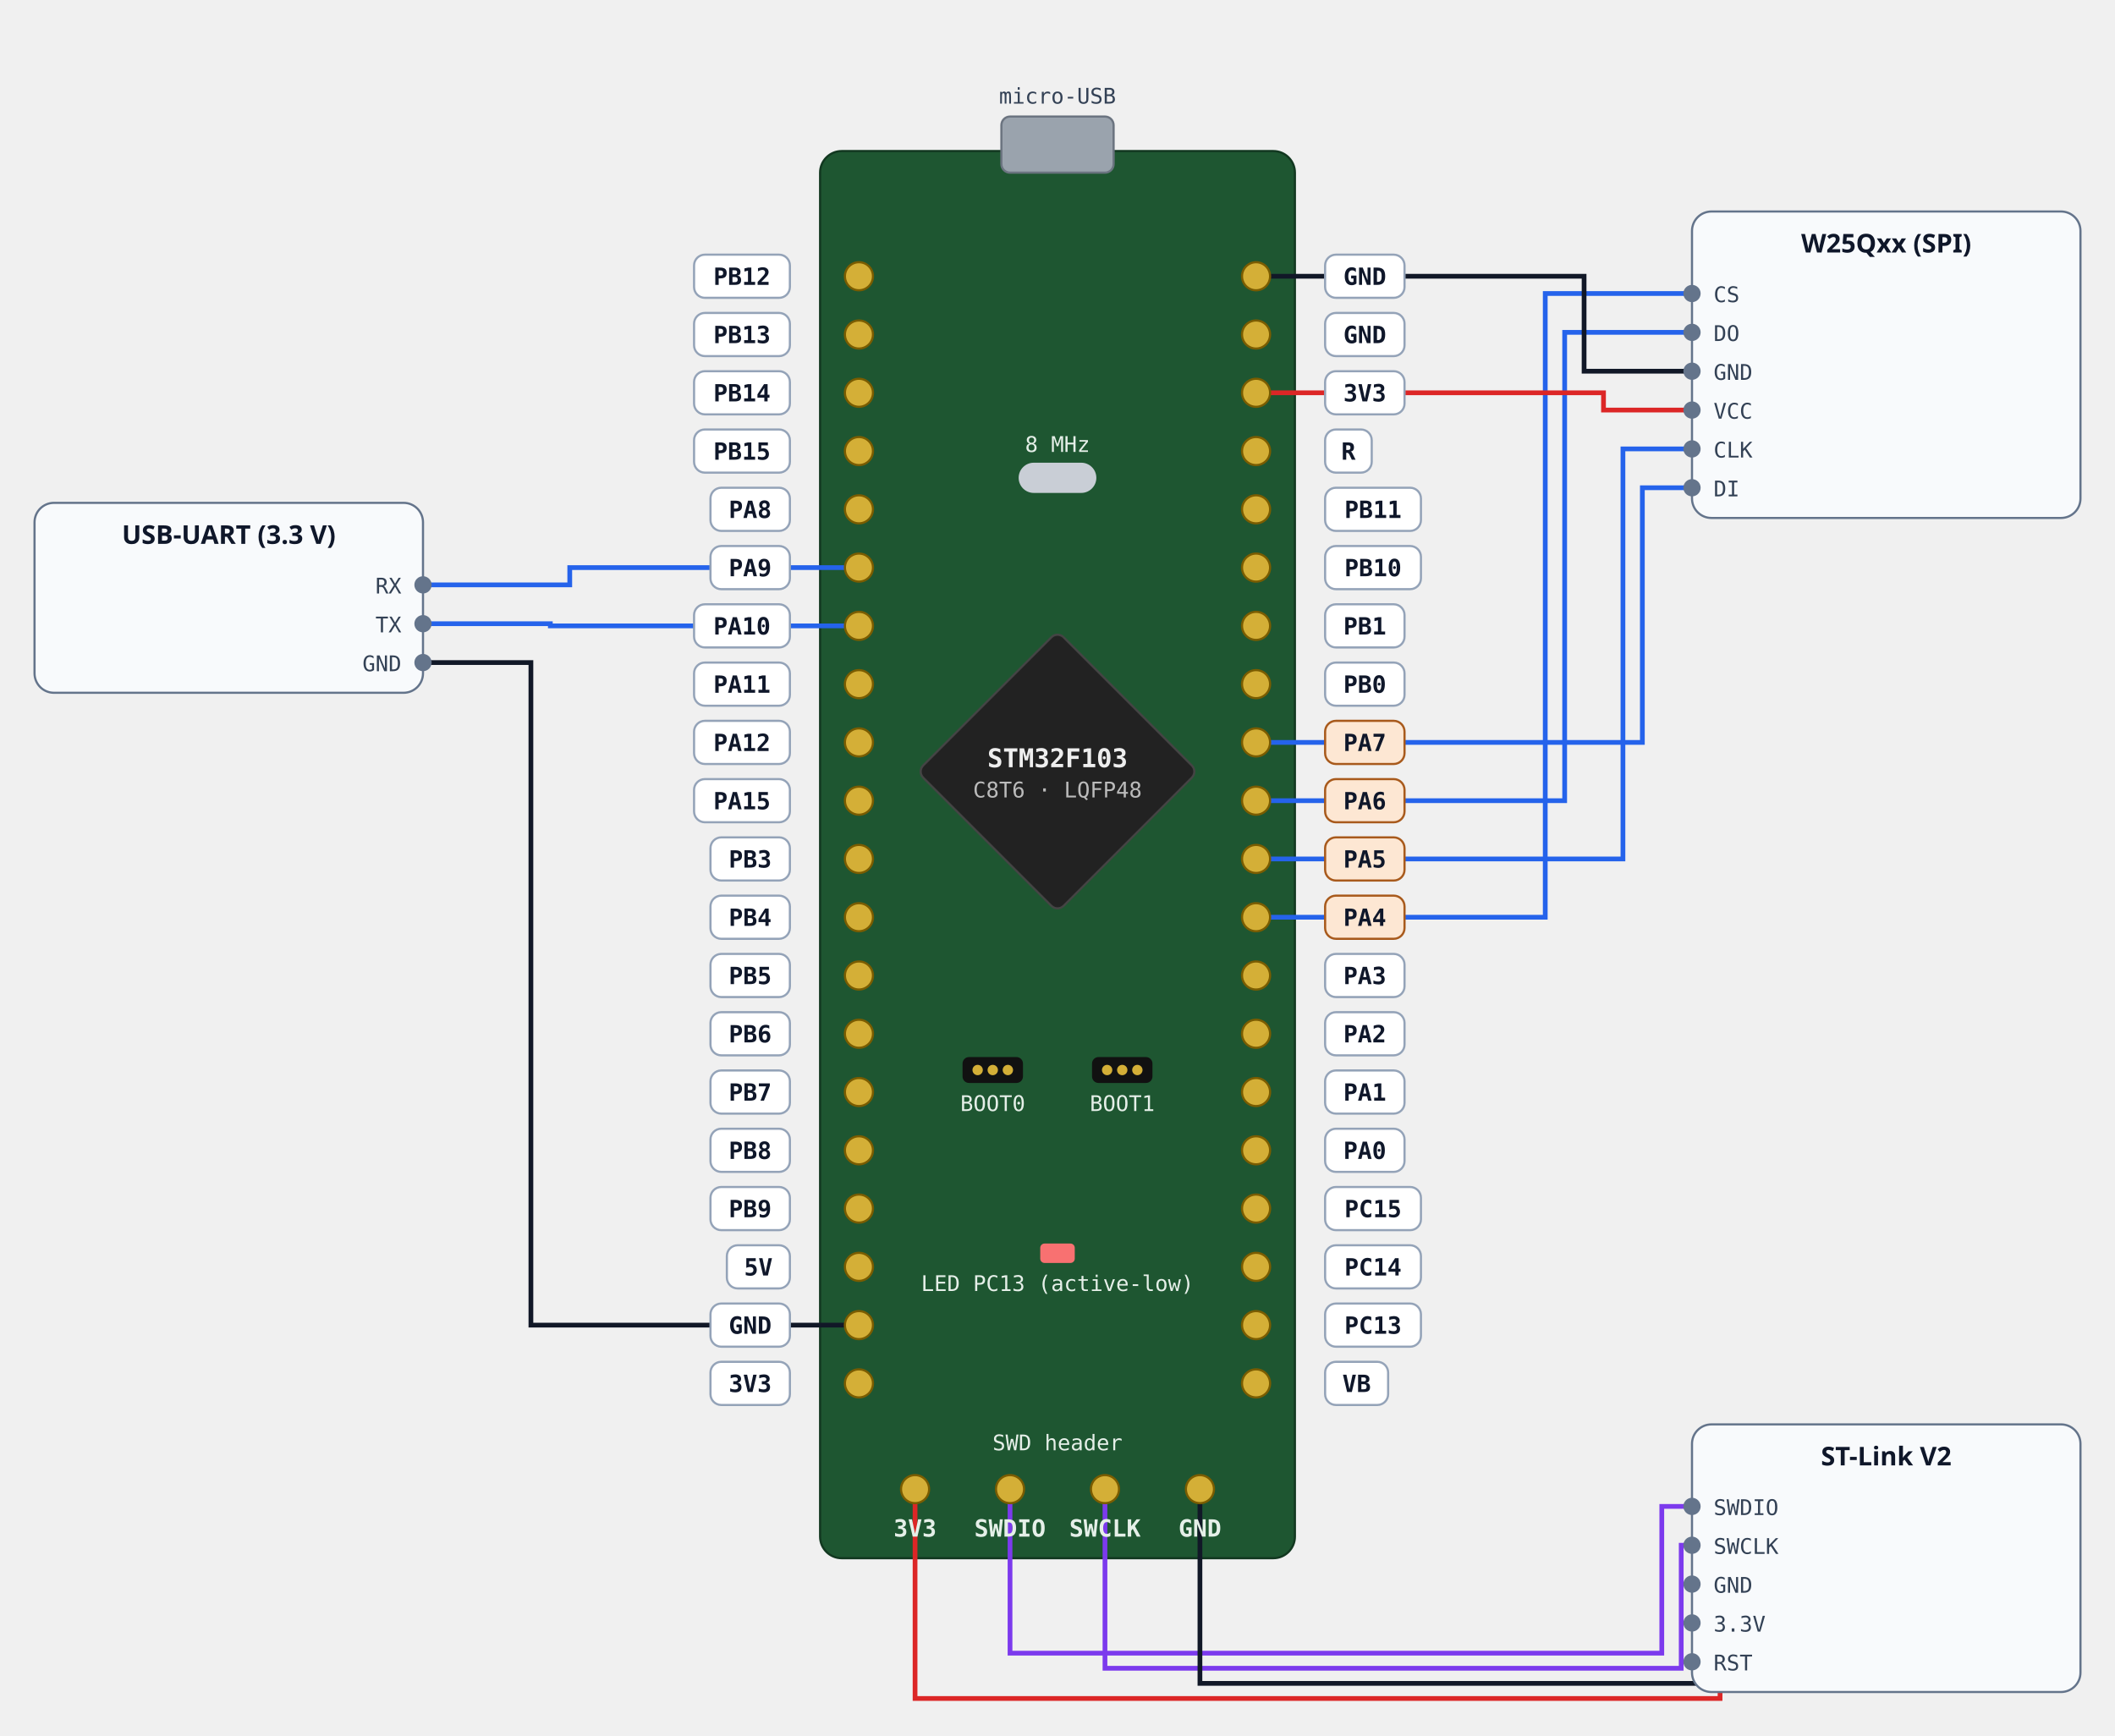
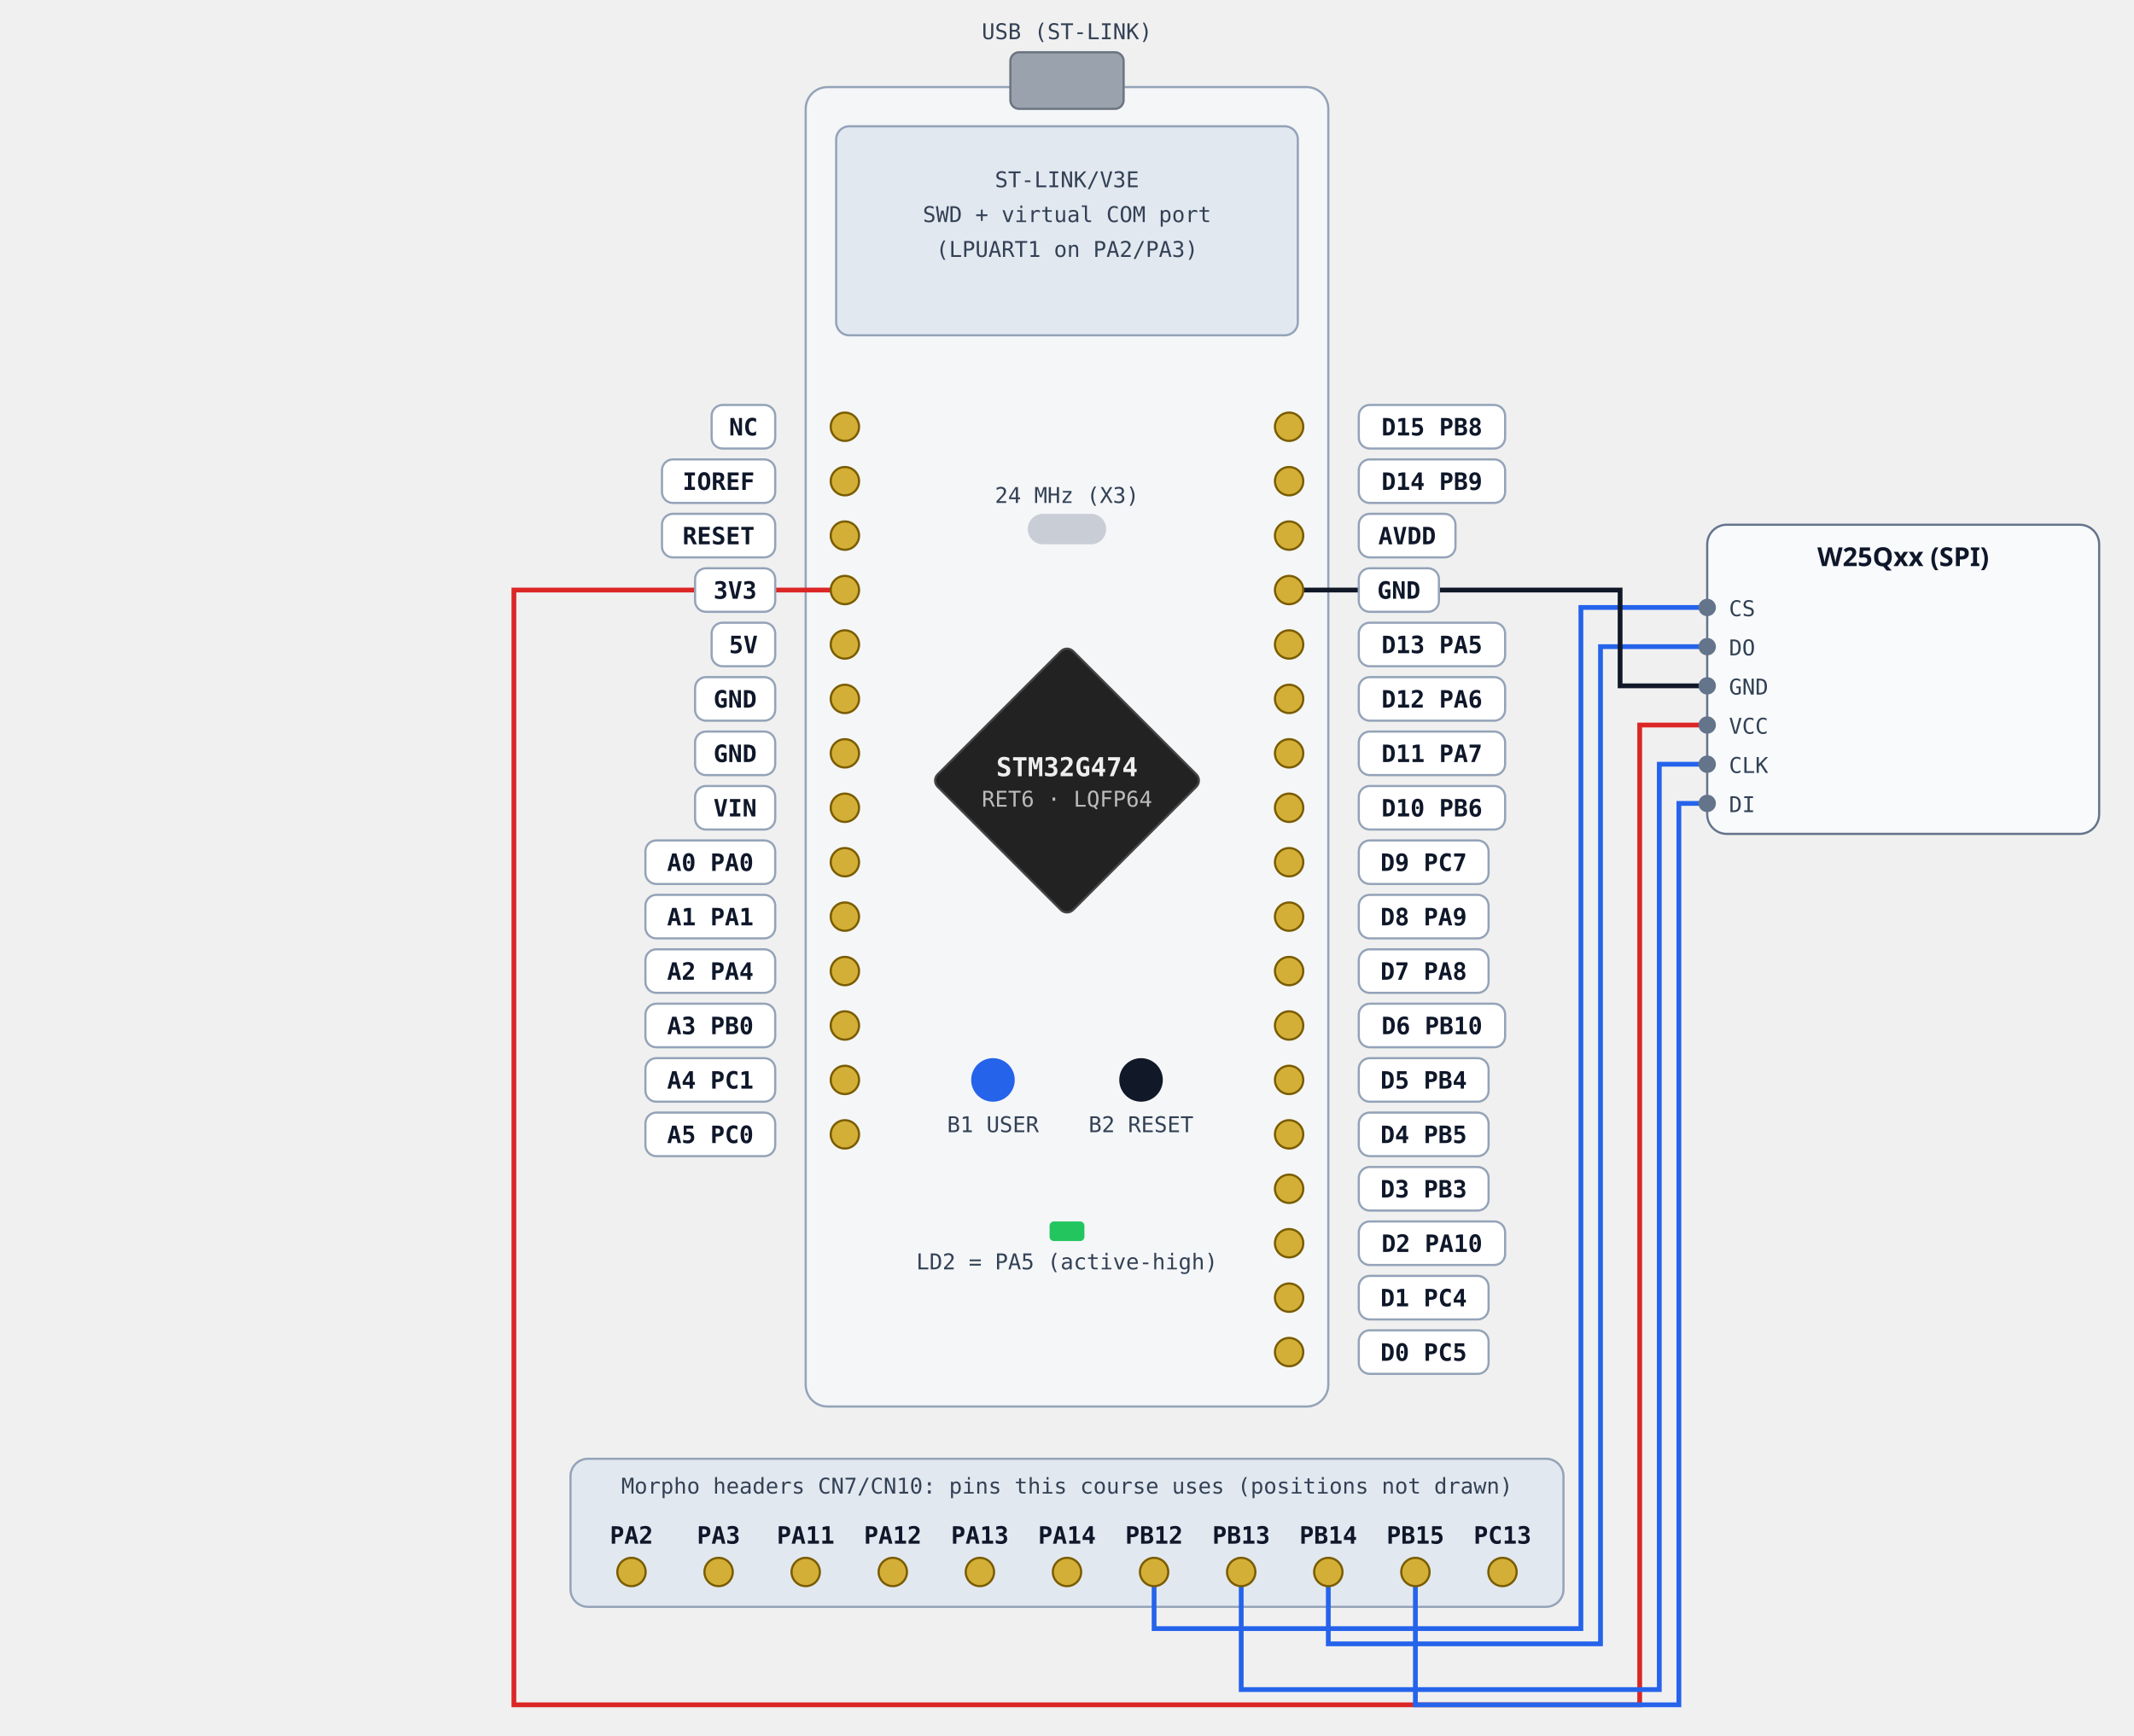
- <svg xmlns="http://www.w3.org/2000/svg" class="po-svg" viewBox="0 0 980 804" role="img" aria-label="Example 07: W25Qxx flash on SPI1 (CS PA4, CLK PA5, DO PA6, DI PA7)">
-   <style>text{font-family:Inter,Segoe UI,Arial,sans-serif}.po-board{fill:#1e5631;stroke:#123820}.po-usb{fill:#9aa3ad;stroke:#6b7480}
+ <svg xmlns="http://www.w3.org/2000/svg" class="po-svg" viewBox="0 0 980 797" role="img" aria-label="Example 07: W25Qxx flash on SPI2 (CS PB12, CLK PB13, DO PB14, DI PB15; Morpho)">
+   <style>text{font-family:Inter,Segoe UI,Arial,sans-serif}.po-board{fill:#f4f6f8;stroke:#94a3b8}.po-usb{fill:#9aa3ad;stroke:#6b7480}
+ .po-stlink,.po-morpho{fill:#e2e8f0;stroke:#94a3b8}.po-btn.b1{fill:#2563eb}.po-btn.b2{fill:#111827}
.po-chip{fill:#222;stroke:#444}.po-chip-lbl{fill:#eee;font:700 12px monospace}.po-chip-sub{fill:#bbb;font:10px monospace}
- .po-xtal{fill:#c9ced6}.po-jumper rect{fill:#111}.po-jumper circle{fill:#d4af37}.po-led rect{fill:#f87171}
- .po-part-lbl{fill:#e5efe8;font:10px monospace}.po-usb-lbl{fill:#334155;font:10px monospace}.po-name.po-swd{fill:#e5efe8}.po-dot{fill:#d4af37;stroke:#7a5c00}.po-tag{fill:#fff;stroke:#94a3b8}
+ .po-xtal{fill:#c9ced6}.po-led rect{fill:#22c55e}
+ .po-part-lbl{fill:#334155;font:10px monospace}.po-usb-lbl{fill:#334155;font:10px monospace}.po-name.po-swd{fill:#0f172a}.po-dot{fill:#d4af37;stroke:#7a5c00}.po-tag{fill:#fff;stroke:#94a3b8}
.po-name{fill:#0f172a;font:700 11px monospace}.po-fn{fill:#475569;font:10px monospace}.po-pin.hl .po-tag{fill:#fde7d3;stroke:#a85a1c}
.po-ext rect{fill:#f8fafc;stroke:#64748b}.po-ext-title{fill:#0f172a;font:700 12px sans-serif}.po-ext-pin{fill:#64748b}
.po-ext-lbl{fill:#334155;font:10px monospace}.po-wire{fill:none;stroke-width:2.2;stroke:#2563eb}.po-wire.k-power{stroke:#dc2626}
.po-wire.k-ground{stroke:#111827}.po-wire.k-swd{stroke:#7c3aed}</style>
-   <rect class="po-board" x="380" y="70" width="220" height="652" rx="10" />
-   <rect class="po-usb" x="464" y="54" width="52" height="26" rx="4" />
-   <text class="po-usb-lbl" x="490" y="48" text-anchor="middle">micro-USB</text>
-   <g transform="rotate(45 490 357.5)">
-     <rect class="po-chip" x="444" y="311.5" width="92" height="92" rx="4" />
-   </g>
-   <text class="po-chip-lbl" x="490" y="355.5" text-anchor="middle">STM32F103</text>
-   <text class="po-chip-sub" x="490" y="369.5" text-anchor="middle">C8T6 · LQFP48</text>
-   <rect class="po-xtal" x="472" y="214.4" width="36" height="14" rx="7" />
-   <text class="po-part-lbl" x="490" y="209.4" text-anchor="middle">8 MHz</text>
-   <g class="po-jumper">
-     <rect x="446" y="489.8" width="28" height="12" rx="3" />
-     <circle cx="453" cy="495.8" r="2.4" />
-     <circle cx="460" cy="495.8" r="2.4" />
-     <circle cx="467" cy="495.8" r="2.4" />
-   </g>
-   <text class="po-part-lbl" x="460" y="514.8" text-anchor="middle">BOOT0</text>
-   <g class="po-jumper">
-     <rect x="506" y="489.8" width="28" height="12" rx="3" />
-     <circle cx="513" cy="495.8" r="2.4" />
-     <circle cx="520" cy="495.8" r="2.4" />
-     <circle cx="527" cy="495.8" r="2.4" />
-   </g>
-   <text class="po-part-lbl" x="520" y="514.8" text-anchor="middle">BOOT1</text>
+   <rect class="po-board" x="370" y="40" width="240" height="606" rx="10" />
+   <rect class="po-usb" x="464" y="24" width="52" height="26" rx="4" />
+   <text class="po-usb-lbl" x="490" y="18" text-anchor="middle">USB (ST-LINK)</text>
+   <rect class="po-stlink" x="384" y="58" width="212" height="96" rx="6" />
+   <text class="po-part-lbl" x="490" y="86" text-anchor="middle">ST-LINK/V3E</text>
+   <text class="po-part-lbl" x="490" y="102" text-anchor="middle">SWD + virtual COM port</text>
+   <text class="po-part-lbl" x="490" y="118" text-anchor="middle">(LPUART1 on PA2/PA3)</text>
+   <g transform="rotate(45 490 358.5)">
+     <rect class="po-chip" x="446" y="314.5" width="88" height="88" rx="4" />
+   </g>
+   <text class="po-chip-lbl" x="490" y="356.5" text-anchor="middle">STM32G474</text>
+   <text class="po-chip-sub" x="490" y="370.5" text-anchor="middle">RET6 · LQFP64</text>
+   <rect class="po-xtal" x="472" y="236" width="36" height="14" rx="7" />
+   <text class="po-part-lbl" x="490" y="231" text-anchor="middle">24 MHz (X3)</text>
+   <circle class="po-btn b1" cx="456" cy="496" r="10" />
+   <text class="po-part-lbl" x="456" y="520" text-anchor="middle">B1 USER</text>
+   <circle class="po-btn b2" cx="524" cy="496" r="10" />
+   <text class="po-part-lbl" x="524" y="520" text-anchor="middle">B2 RESET</text>
  <g class="po-led">
-     <rect x="482" y="576.2" width="16" height="9" rx="2" />
-   </g>
-   <text class="po-part-lbl" x="490" y="598.2" text-anchor="middle">LED PC13 (active-low)</text>
-   <text class="po-part-lbl" x="490" y="672" text-anchor="middle">SWD header</text>
-   <path class="po-wire k-signal" d="M398,263 H264 V271 H196" />
-   <path class="po-wire k-signal" d="M398,290 H255 V289 H196" />
-   <path class="po-wire k-ground" d="M398,614 H246 V307 H196" />
-   <path class="po-wire k-signal" d="M582,425 H716 V136 H784" />
-   <path class="po-wire k-signal" d="M582,371 H725 V154 H784" />
-   <path class="po-wire k-ground" d="M582,128 H734 V172 H784" />
-   <path class="po-wire k-power" d="M582,182 H743 V190 H784" />
-   <path class="po-wire k-signal" d="M582,398 H752 V208 H784" />
-   <path class="po-wire k-signal" d="M582,344 H761 V226 H784" />
-   <path class="po-wire k-swd" d="M468,690 V766 H770 V698 H784" />
-   <path class="po-wire k-swd" d="M512,690 V773 H779 V716 H784" />
-   <path class="po-wire k-ground" d="M556,690 V780 H788 V734 H784" />
-   <path class="po-wire k-power" d="M424,690 V787 H797 V752 H784" />
-   <g class="po-pin c-ft" data-pin="PB12" tabindex="0" role="button" aria-label="PB12" data-tip="PB12 — SPI2_NSS, I2C2_SMBA, USART3_CK, TIM1_BKIN">
-     <circle class="po-dot" cx="398" cy="128" r="6.5" />
-     <rect class="po-tag" x="321.6" y="118" width="44.4" height="20" rx="5" />
-     <text class="po-name" x="343.8" y="132" text-anchor="middle">PB12</text>
-   </g>
-   <g class="po-pin c-ft" data-pin="PB13" tabindex="0" role="button" aria-label="PB13" data-tip="PB13 — SPI2_SCK, USART3_CTS, TIM1_CH1N">
-     <circle class="po-dot" cx="398" cy="155" r="6.5" />
-     <rect class="po-tag" x="321.6" y="145" width="44.4" height="20" rx="5" />
-     <text class="po-name" x="343.8" y="159" text-anchor="middle">PB13</text>
-   </g>
-   <g class="po-pin c-ft" data-pin="PB14" tabindex="0" role="button" aria-label="PB14" data-tip="PB14 — SPI2_MISO, USART3_RTS, TIM1_CH2N">
-     <circle class="po-dot" cx="398" cy="182" r="6.5" />
-     <rect class="po-tag" x="321.6" y="172" width="44.4" height="20" rx="5" />
-     <text class="po-name" x="343.8" y="186" text-anchor="middle">PB14</text>
-   </g>
-   <g class="po-pin c-ft" data-pin="PB15" tabindex="0" role="button" aria-label="PB15" data-tip="PB15 — SPI2_MOSI, TIM1_CH3N">
-     <circle class="po-dot" cx="398" cy="209" r="6.5" />
-     <rect class="po-tag" x="321.6" y="199" width="44.4" height="20" rx="5" />
-     <text class="po-name" x="343.8" y="213" text-anchor="middle">PB15</text>
-   </g>
-   <g class="po-pin c-ft" data-pin="PA8" tabindex="0" role="button" aria-label="PA8" data-tip="PA8 — USART1_CK, TIM1_CH1, MCO">
-     <circle class="po-dot" cx="398" cy="236" r="6.5" />
-     <rect class="po-tag" x="329.2" y="226" width="36.8" height="20" rx="5" />
-     <text class="po-name" x="347.6" y="240" text-anchor="middle">PA8</text>
-   </g>
-   <g class="po-pin c-ft" data-pin="PA9" tabindex="0" role="button" aria-label="PA9" data-tip="PA9 — USART1_TX, TIM1_CH2">
-     <circle class="po-dot" cx="398" cy="263" r="6.5" />
-     <rect class="po-tag" x="329.2" y="253" width="36.8" height="20" rx="5" />
-     <text class="po-name" x="347.6" y="267" text-anchor="middle">PA9</text>
-   </g>
-   <g class="po-pin c-ft" data-pin="PA10" tabindex="0" role="button" aria-label="PA10" data-tip="PA10 — USART1_RX, TIM1_CH3">
-     <circle class="po-dot" cx="398" cy="290" r="6.5" />
-     <rect class="po-tag" x="321.6" y="280" width="44.4" height="20" rx="5" />
-     <text class="po-name" x="343.8" y="294" text-anchor="middle">PA10</text>
-   </g>
-   <g class="po-pin c-ft" data-pin="PA11" tabindex="0" role="button" aria-label="PA11" data-tip="PA11 — USART1_CTS, USBDM, CAN_RX, TIM1_CH4">
-     <circle class="po-dot" cx="398" cy="317" r="6.5" />
-     <rect class="po-tag" x="321.6" y="307" width="44.4" height="20" rx="5" />
-     <text class="po-name" x="343.8" y="321" text-anchor="middle">PA11</text>
-   </g>
-   <g class="po-pin c-ft" data-pin="PA12" tabindex="0" role="button" aria-label="PA12" data-tip="PA12 — USART1_RTS, USBDP, CAN_TX, TIM1_ETR">
-     <circle class="po-dot" cx="398" cy="344" r="6.5" />
-     <rect class="po-tag" x="321.6" y="334" width="44.4" height="20" rx="5" />
-     <text class="po-name" x="343.8" y="348" text-anchor="middle">PA12</text>
-   </g>
-   <g class="po-pin c-ft" data-pin="PA15" tabindex="0" role="button" aria-label="PA15" data-tip="PA15 — JTDI">
-     <circle class="po-dot" cx="398" cy="371" r="6.5" />
-     <rect class="po-tag" x="321.6" y="361" width="44.4" height="20" rx="5" />
-     <text class="po-name" x="343.8" y="375" text-anchor="middle">PA15</text>
-   </g>
-   <g class="po-pin c-ft" data-pin="PB3" tabindex="0" role="button" aria-label="PB3" data-tip="PB3 — JTDO, TRACESWO">
-     <circle class="po-dot" cx="398" cy="398" r="6.5" />
-     <rect class="po-tag" x="329.2" y="388" width="36.8" height="20" rx="5" />
-     <text class="po-name" x="347.6" y="402" text-anchor="middle">PB3</text>
-   </g>
-   <g class="po-pin c-ft" data-pin="PB4" tabindex="0" role="button" aria-label="PB4" data-tip="PB4 — NJTRST">
-     <circle class="po-dot" cx="398" cy="425" r="6.5" />
-     <rect class="po-tag" x="329.2" y="415" width="36.8" height="20" rx="5" />
-     <text class="po-name" x="347.6" y="429" text-anchor="middle">PB4</text>
-   </g>
-   <g class="po-pin c-nft" data-pin="PB5" tabindex="0" role="button" aria-label="PB5" data-tip="PB5 — I2C1_SMBA">
-     <circle class="po-dot" cx="398" cy="452" r="6.5" />
-     <rect class="po-tag" x="329.2" y="442" width="36.8" height="20" rx="5" />
-     <text class="po-name" x="347.6" y="456" text-anchor="middle">PB5</text>
-   </g>
-   <g class="po-pin c-ft" data-pin="PB6" tabindex="0" role="button" aria-label="PB6" data-tip="PB6 — I2C1_SCL, TIM4_CH1">
-     <circle class="po-dot" cx="398" cy="479" r="6.5" />
-     <rect class="po-tag" x="329.2" y="469" width="36.8" height="20" rx="5" />
-     <text class="po-name" x="347.6" y="483" text-anchor="middle">PB6</text>
-   </g>
-   <g class="po-pin c-ft" data-pin="PB7" tabindex="0" role="button" aria-label="PB7" data-tip="PB7 — I2C1_SDA, TIM4_CH2">
-     <circle class="po-dot" cx="398" cy="506" r="6.5" />
-     <rect class="po-tag" x="329.2" y="496" width="36.8" height="20" rx="5" />
-     <text class="po-name" x="347.6" y="510" text-anchor="middle">PB7</text>
-   </g>
-   <g class="po-pin c-ft" data-pin="PB8" tabindex="0" role="button" aria-label="PB8" data-tip="PB8 — TIM4_CH3">
-     <circle class="po-dot" cx="398" cy="533" r="6.5" />
-     <rect class="po-tag" x="329.2" y="523" width="36.8" height="20" rx="5" />
-     <text class="po-name" x="347.6" y="537" text-anchor="middle">PB8</text>
-   </g>
-   <g class="po-pin c-ft" data-pin="PB9" tabindex="0" role="button" aria-label="PB9" data-tip="PB9 — TIM4_CH4">
-     <circle class="po-dot" cx="398" cy="560" r="6.5" />
-     <rect class="po-tag" x="329.2" y="550" width="36.8" height="20" rx="5" />
-     <text class="po-name" x="347.6" y="564" text-anchor="middle">PB9</text>
-   </g>
-   <g class="po-pin c-power" data-pin="5V" tabindex="0" role="button" aria-label="5V" data-tip="5V — From USB (through a diode on most boards) or an external 5 V supply. Never connect two supplies at once.">
-     <circle class="po-dot" cx="398" cy="587" r="6.5" />
-     <rect class="po-tag" x="336.8" y="577" width="29.2" height="20" rx="5" />
-     <text class="po-name" x="351.4" y="591" text-anchor="middle">5V</text>
+     <rect x="482" y="561" width="16" height="9" rx="2" />
+   </g>
+   <text class="po-part-lbl" x="490" y="583" text-anchor="middle">LD2 = PA5 (active-high)</text>
+   <rect class="po-morpho" x="262" y="670" width="456" height="68" rx="8" />
+   <text class="po-part-lbl" x="490" y="686" text-anchor="middle">Morpho headers CN7/CN10: pins this course uses (positions not drawn)</text>
+   <path class="po-wire k-signal" d="M530,722 V748 H726 V279 H784" />
+   <path class="po-wire k-signal" d="M610,722 V755 H735 V297 H784" />
+   <path class="po-wire k-ground" d="M592,271 H744 V315 H784" />
+   <path class="po-wire k-power" d="M388,271 H236 V783 H753 V333 H784" />
+   <path class="po-wire k-signal" d="M570,722 V776 H762 V351 H784" />
+   <path class="po-wire k-signal" d="M650,722 V783 H771 V369 H784" />
+   <g class="po-pin c-control" data-pin="NC" tabindex="0" role="button" aria-label="NC" data-tip="NC — Not connected.">
+     <circle class="po-dot" cx="388" cy="196" r="6.5" />
+     <rect class="po-tag" x="326.8" y="186" width="29.2" height="20" rx="5" />
+     <text class="po-name" x="341.4" y="200" text-anchor="middle">NC</text>
+   </g>
+   <g class="po-pin c-power" data-pin="IOREF" tabindex="0" role="button" aria-label="IOREF" data-tip="IOREF — I/O reference voltage for shields: 3.3 V on this board.">
+     <circle class="po-dot" cx="388" cy="221" r="6.5" />
+     <rect class="po-tag" x="304" y="211" width="52" height="20" rx="5" />
+     <text class="po-name" x="330" y="225" text-anchor="middle">IOREF</text>
+   </g>
+   <g class="po-pin c-control" data-pin="RESET" tabindex="0" role="button" aria-label="RESET" data-tip="RESET — NRST: pull low to reset the STM32. The black B2 button does the same.">
+     <circle class="po-dot" cx="388" cy="246" r="6.5" />
+     <rect class="po-tag" x="304" y="236" width="52" height="20" rx="5" />
+     <text class="po-name" x="330" y="250" text-anchor="middle">RESET</text>
+   </g>
+   <g class="po-pin c-power" data-pin="3V3" tabindex="0" role="button" aria-label="3V3" data-tip="3V3 — 3.3 V from the board's regulator. Power 3.3 V modules from here.">
+     <circle class="po-dot" cx="388" cy="271" r="6.5" />
+     <rect class="po-tag" x="319.2" y="261" width="36.8" height="20" rx="5" />
+     <text class="po-name" x="337.6" y="275" text-anchor="middle">3V3</text>
+   </g>
+   <g class="po-pin c-power" data-pin="5V" tabindex="0" role="button" aria-label="5V" data-tip="5V — 5 V rail. Where it comes from (ST-LINK USB or an external supply) depends on the power jumper; see UM2505.">
+     <circle class="po-dot" cx="388" cy="296" r="6.5" />
+     <rect class="po-tag" x="326.8" y="286" width="29.2" height="20" rx="5" />
+     <text class="po-name" x="341.4" y="300" text-anchor="middle">5V</text>
  </g>
  <g class="po-pin c-ground" data-pin="GND" tabindex="0" role="button" aria-label="GND" data-tip="GND — ">
-     <circle class="po-dot" cx="398" cy="614" r="6.5" />
-     <rect class="po-tag" x="329.2" y="604" width="36.8" height="20" rx="5" />
-     <text class="po-name" x="347.6" y="618" text-anchor="middle">GND</text>
-   </g>
-   <g class="po-pin c-power" data-pin="3V3" tabindex="0" role="button" aria-label="3V3" data-tip="3V3 — Regulator output. The ST-Link 3.3 V pin can power the board for flashing.">
-     <circle class="po-dot" cx="398" cy="641" r="6.5" />
-     <rect class="po-tag" x="329.2" y="631" width="36.8" height="20" rx="5" />
-     <text class="po-name" x="347.6" y="645" text-anchor="middle">3V3</text>
+     <circle class="po-dot" cx="388" cy="321" r="6.5" />
+     <rect class="po-tag" x="319.2" y="311" width="36.8" height="20" rx="5" />
+     <text class="po-name" x="337.6" y="325" text-anchor="middle">GND</text>
  </g>
  <g class="po-pin c-ground" data-pin="GND" tabindex="0" role="button" aria-label="GND" data-tip="GND — ">
-     <circle class="po-dot" cx="582" cy="128" r="6.5" />
-     <rect class="po-tag" x="614" y="118" width="36.8" height="20" rx="5" />
-     <text class="po-name" x="632.4" y="132" text-anchor="middle">GND</text>
+     <circle class="po-dot" cx="388" cy="346" r="6.5" />
+     <rect class="po-tag" x="319.2" y="336" width="36.8" height="20" rx="5" />
+     <text class="po-name" x="337.6" y="350" text-anchor="middle">GND</text>
+   </g>
+   <g class="po-pin c-power" data-pin="VIN" tabindex="0" role="button" aria-label="VIN" data-tip="VIN — External supply input. Check UM2505 for the allowed range before you use it.">
+     <circle class="po-dot" cx="388" cy="371" r="6.5" />
+     <rect class="po-tag" x="319.2" y="361" width="36.8" height="20" rx="5" />
+     <text class="po-name" x="337.6" y="375" text-anchor="middle">VIN</text>
+   </g>
+   <g class="po-pin c-adc" data-pin="PA0" tabindex="0" role="button" aria-label="A0 PA0" data-tip="PA0 — TIM2_CH1, TIM5_CH1, USART2_CTS, USART2_NSS, COMP1_OUT, TIM8_BKIN">
+     <circle class="po-dot" cx="388" cy="396" r="6.5" />
+     <rect class="po-tag" x="296.4" y="386" width="59.6" height="20" rx="5" />
+     <text class="po-name" x="326.2" y="400" text-anchor="middle">A0 PA0</text>
+   </g>
+   <g class="po-pin c-adc" data-pin="PA1" tabindex="0" role="button" aria-label="A1 PA1" data-tip="PA1 — RTC_REFIN, TIM2_CH2, TIM5_CH2, USART2_DE, USART2_RTS, TIM15_CH1N">
+     <circle class="po-dot" cx="388" cy="421" r="6.5" />
+     <rect class="po-tag" x="296.4" y="411" width="59.6" height="20" rx="5" />
+     <text class="po-name" x="326.2" y="425" text-anchor="middle">A1 PA1</text>
+   </g>
+   <g class="po-pin c-adc" data-pin="PA4" tabindex="0" role="button" aria-label="A2 PA4" data-tip="PA4 — TIM3_CH2, SPI1_NSS, I2S3_WS, SPI3_NSS, USART2_CK, SAI1_FS_B">
+     <circle class="po-dot" cx="388" cy="446" r="6.5" />
+     <rect class="po-tag" x="296.4" y="436" width="59.6" height="20" rx="5" />
+     <text class="po-name" x="326.2" y="450" text-anchor="middle">A2 PA4</text>
+   </g>
+   <g class="po-pin c-adc" data-pin="PB0" tabindex="0" role="button" aria-label="A3 PB0" data-tip="PB0 — TIM3_CH3, TIM8_CH2N, TIM1_CH2N, QUADSPI1_BK1_IO1, HRTIM1_FLT5, UCPD1_FRSTX1">
+     <circle class="po-dot" cx="388" cy="471" r="6.5" />
+     <rect class="po-tag" x="296.4" y="461" width="59.6" height="20" rx="5" />
+     <text class="po-name" x="326.2" y="475" text-anchor="middle">A3 PB0</text>
+   </g>
+   <g class="po-pin c-adc" data-pin="PC1" tabindex="0" role="button" aria-label="A4 PC1" data-tip="PC1 — LPTIM1_OUT, TIM1_CH2, LPUART1_TX, QUADSPI1_BK2_IO0, SAI1_SD_A, EVENTOUT">
+     <circle class="po-dot" cx="388" cy="496" r="6.5" />
+     <rect class="po-tag" x="296.4" y="486" width="59.6" height="20" rx="5" />
+     <text class="po-name" x="326.2" y="500" text-anchor="middle">A4 PC1</text>
+   </g>
+   <g class="po-pin c-adc" data-pin="PC0" tabindex="0" role="button" aria-label="A5 PC0" data-tip="PC0 — LPTIM1_IN1, TIM1_CH1, LPUART1_RX, EVENTOUT">
+     <circle class="po-dot" cx="388" cy="521" r="6.5" />
+     <rect class="po-tag" x="296.4" y="511" width="59.6" height="20" rx="5" />
+     <text class="po-name" x="326.2" y="525" text-anchor="middle">A5 PC0</text>
+   </g>
+   <g class="po-pin c-dig warn" data-pin="PB8" tabindex="0" role="button" aria-label="D15 PB8" data-tip="PB8 — TIM16_CH1, TIM4_CH3, SAI1_CK1, I2C1_SCL, USART3_RX, COMP1_OUT">
+     <circle class="po-dot" cx="592" cy="196" r="6.5" />
+     <rect class="po-tag" x="624" y="186" width="67.2" height="20" rx="5" />
+     <text class="po-name" x="657.6" y="200" text-anchor="middle">D15 PB8</text>
+   </g>
+   <g class="po-pin c-dig" data-pin="PB9" tabindex="0" role="button" aria-label="D14 PB9" data-tip="PB9 — TIM17_CH1, TIM4_CH4, SAI1_D2, I2C1_SDA, IR_OUT, USART3_TX">
+     <circle class="po-dot" cx="592" cy="221" r="6.5" />
+     <rect class="po-tag" x="624" y="211" width="67.2" height="20" rx="5" />
+     <text class="po-name" x="657.6" y="225" text-anchor="middle">D14 PB9</text>
+   </g>
+   <g class="po-pin c-power" data-pin="AVDD" tabindex="0" role="button" aria-label="AVDD" data-tip="AVDD — Analog supply reference (the AREF position of an Arduino header).">
+     <circle class="po-dot" cx="592" cy="246" r="6.5" />
+     <rect class="po-tag" x="624" y="236" width="44.4" height="20" rx="5" />
+     <text class="po-name" x="646.2" y="250" text-anchor="middle">AVDD</text>
  </g>
  <g class="po-pin c-ground" data-pin="GND" tabindex="0" role="button" aria-label="GND" data-tip="GND — ">
-     <circle class="po-dot" cx="582" cy="155" r="6.5" />
-     <rect class="po-tag" x="614" y="145" width="36.8" height="20" rx="5" />
-     <text class="po-name" x="632.4" y="159" text-anchor="middle">GND</text>
-   </g>
-   <g class="po-pin c-power" data-pin="3V3" tabindex="0" role="button" aria-label="3V3" data-tip="3V3 — Regulator output. The ST-Link 3.3 V pin can power the board for flashing.">
-     <circle class="po-dot" cx="582" cy="182" r="6.5" />
-     <rect class="po-tag" x="614" y="172" width="36.8" height="20" rx="5" />
-     <text class="po-name" x="632.4" y="186" text-anchor="middle">3V3</text>
-   </g>
-   <g class="po-pin c-control" data-pin="R" tabindex="0" role="button" aria-label="R" data-tip="R — NRST: pull low to reset. Connect it to the ST-Link RST pin for connect-under-reset.">
-     <circle class="po-dot" cx="582" cy="209" r="6.5" />
-     <rect class="po-tag" x="614" y="199" width="21.6" height="20" rx="5" />
-     <text class="po-name" x="624.8" y="213" text-anchor="middle">R</text>
-   </g>
-   <g class="po-pin c-ft" data-pin="PB11" tabindex="0" role="button" aria-label="PB11" data-tip="PB11 — I2C2_SDA, USART3_RX">
-     <circle class="po-dot" cx="582" cy="236" r="6.5" />
-     <rect class="po-tag" x="614" y="226" width="44.4" height="20" rx="5" />
-     <text class="po-name" x="636.2" y="240" text-anchor="middle">PB11</text>
-   </g>
-   <g class="po-pin c-ft" data-pin="PB10" tabindex="0" role="button" aria-label="PB10" data-tip="PB10 — I2C2_SCL, USART3_TX">
-     <circle class="po-dot" cx="582" cy="263" r="6.5" />
-     <rect class="po-tag" x="614" y="253" width="44.4" height="20" rx="5" />
-     <text class="po-name" x="636.2" y="267" text-anchor="middle">PB10</text>
-   </g>
-   <g class="po-pin c-nft" data-pin="PB1" tabindex="0" role="button" aria-label="PB1" data-tip="PB1 — ADC12_IN9, TIM3_CH4">
-     <circle class="po-dot" cx="582" cy="290" r="6.5" />
-     <rect class="po-tag" x="614" y="280" width="36.8" height="20" rx="5" />
-     <text class="po-name" x="632.4" y="294" text-anchor="middle">PB1</text>
-   </g>
-   <g class="po-pin c-nft" data-pin="PB0" tabindex="0" role="button" aria-label="PB0" data-tip="PB0 — ADC12_IN8, TIM3_CH3">
-     <circle class="po-dot" cx="582" cy="317" r="6.5" />
-     <rect class="po-tag" x="614" y="307" width="36.8" height="20" rx="5" />
-     <text class="po-name" x="632.4" y="321" text-anchor="middle">PB0</text>
-   </g>
-   <g class="po-pin c-nft hl" data-pin="PA7" tabindex="0" role="button" aria-label="PA7" data-tip="PA7 — SPI1_MOSI, ADC12_IN7, TIM3_CH2">
-     <circle class="po-dot" cx="582" cy="344" r="6.5" />
-     <rect class="po-tag" x="614" y="334" width="36.8" height="20" rx="5" />
-     <text class="po-name" x="632.4" y="348" text-anchor="middle">PA7</text>
-   </g>
-   <g class="po-pin c-nft hl" data-pin="PA6" tabindex="0" role="button" aria-label="PA6" data-tip="PA6 — SPI1_MISO, ADC12_IN6, TIM3_CH1">
-     <circle class="po-dot" cx="582" cy="371" r="6.5" />
-     <rect class="po-tag" x="614" y="361" width="36.8" height="20" rx="5" />
-     <text class="po-name" x="632.4" y="375" text-anchor="middle">PA6</text>
-   </g>
-   <g class="po-pin c-nft hl" data-pin="PA5" tabindex="0" role="button" aria-label="PA5" data-tip="PA5 — SPI1_SCK, ADC12_IN5">
-     <circle class="po-dot" cx="582" cy="398" r="6.5" />
-     <rect class="po-tag" x="614" y="388" width="36.8" height="20" rx="5" />
-     <text class="po-name" x="632.4" y="402" text-anchor="middle">PA5</text>
-   </g>
-   <g class="po-pin c-nft hl" data-pin="PA4" tabindex="0" role="button" aria-label="PA4" data-tip="PA4 — SPI1_NSS, USART2_CK, ADC12_IN4">
-     <circle class="po-dot" cx="582" cy="425" r="6.5" />
-     <rect class="po-tag" x="614" y="415" width="36.8" height="20" rx="5" />
-     <text class="po-name" x="632.4" y="429" text-anchor="middle">PA4</text>
-   </g>
-   <g class="po-pin c-nft" data-pin="PA3" tabindex="0" role="button" aria-label="PA3" data-tip="PA3 — USART2_RX, ADC12_IN3, TIM2_CH4">
-     <circle class="po-dot" cx="582" cy="452" r="6.5" />
-     <rect class="po-tag" x="614" y="442" width="36.8" height="20" rx="5" />
-     <text class="po-name" x="632.4" y="456" text-anchor="middle">PA3</text>
-   </g>
-   <g class="po-pin c-nft" data-pin="PA2" tabindex="0" role="button" aria-label="PA2" data-tip="PA2 — USART2_TX, ADC12_IN2, TIM2_CH3">
-     <circle class="po-dot" cx="582" cy="479" r="6.5" />
-     <rect class="po-tag" x="614" y="469" width="36.8" height="20" rx="5" />
-     <text class="po-name" x="632.4" y="483" text-anchor="middle">PA2</text>
-   </g>
-   <g class="po-pin c-nft" data-pin="PA1" tabindex="0" role="button" aria-label="PA1" data-tip="PA1 — USART2_RTS, ADC12_IN1, TIM2_CH2">
-     <circle class="po-dot" cx="582" cy="506" r="6.5" />
-     <rect class="po-tag" x="614" y="496" width="36.8" height="20" rx="5" />
-     <text class="po-name" x="632.4" y="510" text-anchor="middle">PA1</text>
-   </g>
-   <g class="po-pin c-nft" data-pin="PA0" tabindex="0" role="button" aria-label="PA0" data-tip="PA0 — WKUP, USART2_CTS, ADC12_IN0, TIM2_CH1_ETR">
-     <circle class="po-dot" cx="582" cy="533" r="6.5" />
-     <rect class="po-tag" x="614" y="523" width="36.8" height="20" rx="5" />
-     <text class="po-name" x="632.4" y="537" text-anchor="middle">PA0</text>
-   </g>
-   <g class="po-pin c-nft warn" data-pin="PC15" tabindex="0" role="button" aria-label="PC15" data-tip="PC15 — OSC32_OUT">
-     <circle class="po-dot" cx="582" cy="560" r="6.5" />
-     <rect class="po-tag" x="614" y="550" width="44.4" height="20" rx="5" />
-     <text class="po-name" x="636.2" y="564" text-anchor="middle">PC15</text>
-   </g>
-   <g class="po-pin c-nft warn" data-pin="PC14" tabindex="0" role="button" aria-label="PC14" data-tip="PC14 — OSC32_IN">
-     <circle class="po-dot" cx="582" cy="587" r="6.5" />
-     <rect class="po-tag" x="614" y="577" width="44.4" height="20" rx="5" />
-     <text class="po-name" x="636.2" y="591" text-anchor="middle">PC14</text>
-   </g>
-   <g class="po-pin c-nft warn" data-pin="PC13" tabindex="0" role="button" aria-label="PC13" data-tip="PC13 — TAMPER-RTC">
-     <circle class="po-dot" cx="582" cy="614" r="6.5" />
-     <rect class="po-tag" x="614" y="604" width="44.4" height="20" rx="5" />
-     <text class="po-name" x="636.2" y="618" text-anchor="middle">PC13</text>
-   </g>
-   <g class="po-pin c-power" data-pin="VB" tabindex="0" role="button" aria-label="VB" data-tip="VB — VBAT: backup domain supply (RTC, backup registers). Tie to 3.3 V if unused.">
-     <circle class="po-dot" cx="582" cy="641" r="6.5" />
-     <rect class="po-tag" x="614" y="631" width="29.2" height="20" rx="5" />
-     <text class="po-name" x="628.6" y="645" text-anchor="middle">VB</text>
-   </g>
-   <g class="po-pin c-power" data-pin="3V3" tabindex="0" role="button" aria-label="3V3" data-tip="3V3 — Regulator output. The ST-Link 3.3 V pin can power the board for flashing.">
-     <circle class="po-dot" cx="424" cy="690" r="6.5" />
-     <text class="po-name po-swd" x="424" y="712" text-anchor="middle">3V3</text>
-   </g>
-   <g class="po-pin c-ft warn" data-pin="PA13" tabindex="0" role="button" aria-label="PA13" data-tip="PA13 — SWDIO">
-     <circle class="po-dot" cx="468" cy="690" r="6.5" />
-     <text class="po-name po-swd" x="468" y="712" text-anchor="middle">SWDIO</text>
-   </g>
-   <g class="po-pin c-ft warn" data-pin="PA14" tabindex="0" role="button" aria-label="PA14" data-tip="PA14 — SWCLK">
-     <circle class="po-dot" cx="512" cy="690" r="6.5" />
-     <text class="po-name po-swd" x="512" y="712" text-anchor="middle">SWCLK</text>
-   </g>
-   <g class="po-pin c-ground" data-pin="GND" tabindex="0" role="button" aria-label="GND" data-tip="GND — ">
-     <circle class="po-dot" cx="556" cy="690" r="6.5" />
-     <text class="po-name po-swd" x="556" y="712" text-anchor="middle">GND</text>
+     <circle class="po-dot" cx="592" cy="271" r="6.5" />
+     <rect class="po-tag" x="624" y="261" width="36.8" height="20" rx="5" />
+     <text class="po-name" x="642.4" y="275" text-anchor="middle">GND</text>
+   </g>
+   <g class="po-pin c-adc" data-pin="PA5" tabindex="0" role="button" aria-label="D13 PA5" data-tip="PA5 — TIM2_CH1, TIM2_ETR, SPI1_SCK, UCPD1_FRSTX1, UCPD1_FRSTX2, EVENTOUT">
+     <circle class="po-dot" cx="592" cy="296" r="6.5" />
+     <rect class="po-tag" x="624" y="286" width="67.2" height="20" rx="5" />
+     <text class="po-name" x="657.6" y="300" text-anchor="middle">D13 PA5</text>
+   </g>
+   <g class="po-pin c-adc" data-pin="PA6" tabindex="0" role="button" aria-label="D12 PA6" data-tip="PA6 — TIM16_CH1, TIM3_CH1, TIM8_BKIN, SPI1_MISO, TIM1_BKIN, COMP1_OUT">
+     <circle class="po-dot" cx="592" cy="321" r="6.5" />
+     <rect class="po-tag" x="624" y="311" width="67.2" height="20" rx="5" />
+     <text class="po-name" x="657.6" y="325" text-anchor="middle">D12 PA6</text>
+   </g>
+   <g class="po-pin c-adc" data-pin="PA7" tabindex="0" role="button" aria-label="D11 PA7" data-tip="PA7 — TIM17_CH1, TIM3_CH2, TIM8_CH1N, SPI1_MOSI, TIM1_CH1N, COMP2_OUT">
+     <circle class="po-dot" cx="592" cy="346" r="6.5" />
+     <rect class="po-tag" x="624" y="336" width="67.2" height="20" rx="5" />
+     <text class="po-name" x="657.6" y="350" text-anchor="middle">D11 PA7</text>
+   </g>
+   <g class="po-pin c-dig" data-pin="PB6" tabindex="0" role="button" aria-label="D10 PB6" data-tip="PB6 — TIM16_CH1N, TIM4_CH1, TIM8_CH1, TIM8_ETR, USART1_TX, COMP4_OUT">
+     <circle class="po-dot" cx="592" cy="371" r="6.5" />
+     <rect class="po-tag" x="624" y="361" width="67.2" height="20" rx="5" />
+     <text class="po-name" x="657.6" y="375" text-anchor="middle">D10 PB6</text>
+   </g>
+   <g class="po-pin c-dig" data-pin="PC7" tabindex="0" role="button" aria-label="D9 PC7" data-tip="PC7 — TIM3_CH2, HRTIM1_FLT5, TIM8_CH2, I2S3_MCK, COMP5_OUT, I2C4_SDA">
+     <circle class="po-dot" cx="592" cy="396" r="6.5" />
+     <rect class="po-tag" x="624" y="386" width="59.6" height="20" rx="5" />
+     <text class="po-name" x="653.8" y="400" text-anchor="middle">D9 PC7</text>
+   </g>
+   <g class="po-pin c-adc" data-pin="PA9" tabindex="0" role="button" aria-label="D8 PA9" data-tip="PA9 — I2C3_SMBA, I2C2_SCL, I2S3_MCK, TIM1_CH2, USART1_TX, COMP5_OUT">
+     <circle class="po-dot" cx="592" cy="421" r="6.5" />
+     <rect class="po-tag" x="624" y="411" width="59.6" height="20" rx="5" />
+     <text class="po-name" x="653.8" y="425" text-anchor="middle">D8 PA9</text>
+   </g>
+   <g class="po-pin c-adc" data-pin="PA8" tabindex="0" role="button" aria-label="D7 PA8" data-tip="PA8 — RCC_MCO, I2C3_SCL, I2C2_SDA, I2S2_MCK, TIM1_CH1, USART1_CK">
+     <circle class="po-dot" cx="592" cy="446" r="6.5" />
+     <rect class="po-tag" x="624" y="436" width="59.6" height="20" rx="5" />
+     <text class="po-name" x="653.8" y="450" text-anchor="middle">D7 PA8</text>
+   </g>
+   <g class="po-pin c-dig" data-pin="PB10" tabindex="0" role="button" aria-label="D6 PB10" data-tip="PB10 — TIM2_CH3, USART3_TX, LPUART1_RX, QUADSPI1_CLK, TIM1_BKIN, HRTIM1_FLT3">
+     <circle class="po-dot" cx="592" cy="471" r="6.5" />
+     <rect class="po-tag" x="624" y="461" width="67.2" height="20" rx="5" />
+     <text class="po-name" x="657.6" y="475" text-anchor="middle">D6 PB10</text>
+   </g>
+   <g class="po-pin c-dig" data-pin="PB4" tabindex="0" role="button" aria-label="D5 PB4" data-tip="PB4 — SYS_JTRST, TIM16_CH1, TIM3_CH1, TIM8_CH2N, SPI1_MISO, SPI3_MISO">
+     <circle class="po-dot" cx="592" cy="496" r="6.5" />
+     <rect class="po-tag" x="624" y="486" width="59.6" height="20" rx="5" />
+     <text class="po-name" x="653.8" y="500" text-anchor="middle">D5 PB4</text>
+   </g>
+   <g class="po-pin c-dig" data-pin="PB5" tabindex="0" role="button" aria-label="D4 PB5" data-tip="PB5 — TIM16_BKIN, TIM3_CH2, TIM8_CH3N, I2C1_SMBA, SPI1_MOSI, I2S3_SD">
+     <circle class="po-dot" cx="592" cy="521" r="6.5" />
+     <rect class="po-tag" x="624" y="511" width="59.6" height="20" rx="5" />
+     <text class="po-name" x="653.8" y="525" text-anchor="middle">D4 PB5</text>
+   </g>
+   <g class="po-pin c-adc" data-pin="PB3" tabindex="0" role="button" aria-label="D3 PB3" data-tip="PB3 — SYS_JTDO-SWO, TIM2_CH2, TIM4_ETR, CRS_SYNC, TIM8_CH1N, SPI1_SCK">
+     <circle class="po-dot" cx="592" cy="546" r="6.5" />
+     <rect class="po-tag" x="624" y="536" width="59.6" height="20" rx="5" />
+     <text class="po-name" x="653.8" y="550" text-anchor="middle">D3 PB3</text>
+   </g>
+   <g class="po-pin c-dig" data-pin="PA10" tabindex="0" role="button" aria-label="D2 PA10" data-tip="PA10 — TIM17_BKIN, CRS_SYNC, I2C2_SMBA, SPI2_MISO, TIM1_CH3, USART1_RX">
+     <circle class="po-dot" cx="592" cy="571" r="6.5" />
+     <rect class="po-tag" x="624" y="561" width="67.2" height="20" rx="5" />
+     <text class="po-name" x="657.6" y="575" text-anchor="middle">D2 PA10</text>
+   </g>
+   <g class="po-pin c-adc" data-pin="PC4" tabindex="0" role="button" aria-label="D1 PC4" data-tip="PC4 — TIM1_ETR, I2C2_SCL, USART1_TX, QUADSPI1_BK2_IO3, EVENTOUT">
+     <circle class="po-dot" cx="592" cy="596" r="6.5" />
+     <rect class="po-tag" x="624" y="586" width="59.6" height="20" rx="5" />
+     <text class="po-name" x="653.8" y="600" text-anchor="middle">D1 PC4</text>
+   </g>
+   <g class="po-pin c-adc" data-pin="PC5" tabindex="0" role="button" aria-label="D0 PC5" data-tip="PC5 — TIM15_BKIN, SAI1_D3, TIM1_CH4N, USART1_RX, HRTIM1_EEV10, EVENTOUT">
+     <circle class="po-dot" cx="592" cy="621" r="6.5" />
+     <rect class="po-tag" x="624" y="611" width="59.6" height="20" rx="5" />
+     <text class="po-name" x="653.8" y="625" text-anchor="middle">D0 PC5</text>
+   </g>
+   <g class="po-pin c-adc" data-pin="PA2" tabindex="0" role="button" aria-label="PA2" data-tip="PA2 — TIM2_CH3, TIM5_CH3, USART2_TX, COMP2_OUT, TIM15_CH1, QUADSPI1_BK1_NCS">
+     <circle class="po-dot" cx="290" cy="722" r="6.5" />
+     <text class="po-name po-swd" x="290" y="709" text-anchor="middle">PA2</text>
+   </g>
+   <g class="po-pin c-adc" data-pin="PA3" tabindex="0" role="button" aria-label="PA3" data-tip="PA3 — TIM2_CH4, TIM5_CH4, SAI1_CK1, USART2_RX, TIM15_CH2, QUADSPI1_CLK">
+     <circle class="po-dot" cx="330" cy="722" r="6.5" />
+     <text class="po-name po-swd" x="330" y="709" text-anchor="middle">PA3</text>
+   </g>
+   <g class="po-pin c-adc" data-pin="PA11" tabindex="0" role="button" aria-label="PA11" data-tip="PA11 — I2S2_SD, SPI2_MOSI, TIM1_CH1N, USART1_CTS, USART1_NSS, COMP1_OUT">
+     <circle class="po-dot" cx="370" cy="722" r="6.5" />
+     <text class="po-name po-swd" x="370" y="709" text-anchor="middle">PA11</text>
+   </g>
+   <g class="po-pin c-dig" data-pin="PA12" tabindex="0" role="button" aria-label="PA12" data-tip="PA12 — TIM16_CH1, I2S_CKIN, TIM1_CH2N, USART1_DE, USART1_RTS, COMP2_OUT">
+     <circle class="po-dot" cx="410" cy="722" r="6.5" />
+     <text class="po-name po-swd" x="410" y="709" text-anchor="middle">PA12</text>
+   </g>
+   <g class="po-pin c-dig warn" data-pin="PA13" tabindex="0" role="button" aria-label="PA13" data-tip="PA13 — SYS_JTMS-SWDIO, TIM16_CH1N, I2C4_SCL, I2C1_SCL, IR_OUT, USART3_CTS">
+     <circle class="po-dot" cx="450" cy="722" r="6.5" />
+     <text class="po-name po-swd" x="450" y="709" text-anchor="middle">PA13</text>
+   </g>
+   <g class="po-pin c-dig warn" data-pin="PA14" tabindex="0" role="button" aria-label="PA14" data-tip="PA14 — SYS_JTCK-SWCLK, LPTIM1_OUT, I2C4_SMBA, I2C1_SDA, TIM8_CH2, TIM1_BKIN">
+     <circle class="po-dot" cx="490" cy="722" r="6.5" />
+     <text class="po-name po-swd" x="490" y="709" text-anchor="middle">PA14</text>
+   </g>
+   <g class="po-pin c-adc hl" data-pin="PB12" tabindex="0" role="button" aria-label="PB12" data-tip="PB12 — TIM5_ETR, I2C2_SMBA, I2S2_WS, SPI2_NSS, TIM1_BKIN, USART3_CK">
+     <circle class="po-dot" cx="530" cy="722" r="6.5" />
+     <text class="po-name po-swd" x="530" y="709" text-anchor="middle">PB12</text>
+   </g>
+   <g class="po-pin c-adc hl" data-pin="PB13" tabindex="0" role="button" aria-label="PB13" data-tip="PB13 — I2S2_CK, SPI2_SCK, TIM1_CH1N, USART3_CTS, USART3_NSS, LPUART1_CTS">
+     <circle class="po-dot" cx="570" cy="722" r="6.5" />
+     <text class="po-name po-swd" x="570" y="709" text-anchor="middle">PB13</text>
+   </g>
+   <g class="po-pin c-adc hl" data-pin="PB14" tabindex="0" role="button" aria-label="PB14" data-tip="PB14 — TIM15_CH1, SPI2_MISO, TIM1_CH2N, USART3_DE, USART3_RTS, COMP4_OUT">
+     <circle class="po-dot" cx="610" cy="722" r="6.5" />
+     <text class="po-name po-swd" x="610" y="709" text-anchor="middle">PB14</text>
+   </g>
+   <g class="po-pin c-adc hl" data-pin="PB15" tabindex="0" role="button" aria-label="PB15" data-tip="PB15 — RTC_REFIN, TIM15_CH2, TIM15_CH1N, COMP3_OUT, TIM1_CH3N, I2S2_SD">
+     <circle class="po-dot" cx="650" cy="722" r="6.5" />
+     <text class="po-name po-swd" x="650" y="709" text-anchor="middle">PB15</text>
+   </g>
+   <g class="po-pin c-dig" data-pin="PC13" tabindex="0" role="button" aria-label="PC13" data-tip="PC13 — TIM1_BKIN, TIM1_CH1N, TIM8_CH4N, EVENTOUT">
+     <circle class="po-dot" cx="690" cy="722" r="6.5" />
+     <text class="po-name po-swd" x="690" y="709" text-anchor="middle">PC13</text>
  </g>
  <g class="po-ext">
-     <rect x="16" y="233" width="180" height="88" rx="9" />
-     <text class="po-ext-title" x="106" y="252" text-anchor="middle">USB-UART (3.3 V)</text>
-     <circle class="po-ext-pin" cx="196" cy="271" r="4" />
-     <text class="po-ext-lbl" x="186" y="275" text-anchor="end">RX</text>
-     <circle class="po-ext-pin" cx="196" cy="289" r="4" />
-     <text class="po-ext-lbl" x="186" y="293" text-anchor="end">TX</text>
-     <circle class="po-ext-pin" cx="196" cy="307" r="4" />
-     <text class="po-ext-lbl" x="186" y="311" text-anchor="end">GND</text>
-   </g>
-   <g class="po-ext">
-     <rect x="784" y="98" width="180" height="142" rx="9" />
-     <text class="po-ext-title" x="874" y="117" text-anchor="middle">W25Qxx (SPI)</text>
-     <circle class="po-ext-pin" cx="784" cy="136" r="4" />
-     <text class="po-ext-lbl" x="794" y="140" text-anchor="start">CS</text>
-     <circle class="po-ext-pin" cx="784" cy="154" r="4" />
-     <text class="po-ext-lbl" x="794" y="158" text-anchor="start">DO</text>
-     <circle class="po-ext-pin" cx="784" cy="172" r="4" />
-     <text class="po-ext-lbl" x="794" y="176" text-anchor="start">GND</text>
-     <circle class="po-ext-pin" cx="784" cy="190" r="4" />
-     <text class="po-ext-lbl" x="794" y="194" text-anchor="start">VCC</text>
-     <circle class="po-ext-pin" cx="784" cy="208" r="4" />
-     <text class="po-ext-lbl" x="794" y="212" text-anchor="start">CLK</text>
-     <circle class="po-ext-pin" cx="784" cy="226" r="4" />
-     <text class="po-ext-lbl" x="794" y="230" text-anchor="start">DI</text>
-   </g>
-   <g class="po-ext">
-     <rect x="784" y="660" width="180" height="124" rx="9" />
-     <text class="po-ext-title" x="874" y="679" text-anchor="middle">ST-Link V2</text>
-     <circle class="po-ext-pin" cx="784" cy="698" r="4" />
-     <text class="po-ext-lbl" x="794" y="702" text-anchor="start">SWDIO</text>
-     <circle class="po-ext-pin" cx="784" cy="716" r="4" />
-     <text class="po-ext-lbl" x="794" y="720" text-anchor="start">SWCLK</text>
-     <circle class="po-ext-pin" cx="784" cy="734" r="4" />
-     <text class="po-ext-lbl" x="794" y="738" text-anchor="start">GND</text>
-     <circle class="po-ext-pin" cx="784" cy="752" r="4" />
-     <text class="po-ext-lbl" x="794" y="756" text-anchor="start">3.3V</text>
-     <circle class="po-ext-pin" cx="784" cy="770" r="4" />
-     <text class="po-ext-lbl" x="794" y="774" text-anchor="start">RST</text>
+     <rect x="784" y="241" width="180" height="142" rx="9" />
+     <text class="po-ext-title" x="874" y="260" text-anchor="middle">W25Qxx (SPI)</text>
+     <circle class="po-ext-pin" cx="784" cy="279" r="4" />
+     <text class="po-ext-lbl" x="794" y="283" text-anchor="start">CS</text>
+     <circle class="po-ext-pin" cx="784" cy="297" r="4" />
+     <text class="po-ext-lbl" x="794" y="301" text-anchor="start">DO</text>
+     <circle class="po-ext-pin" cx="784" cy="315" r="4" />
+     <text class="po-ext-lbl" x="794" y="319" text-anchor="start">GND</text>
+     <circle class="po-ext-pin" cx="784" cy="333" r="4" />
+     <text class="po-ext-lbl" x="794" y="337" text-anchor="start">VCC</text>
+     <circle class="po-ext-pin" cx="784" cy="351" r="4" />
+     <text class="po-ext-lbl" x="794" y="355" text-anchor="start">CLK</text>
+     <circle class="po-ext-pin" cx="784" cy="369" r="4" />
+     <text class="po-ext-lbl" x="794" y="373" text-anchor="start">DI</text>
  </g>
</svg>
